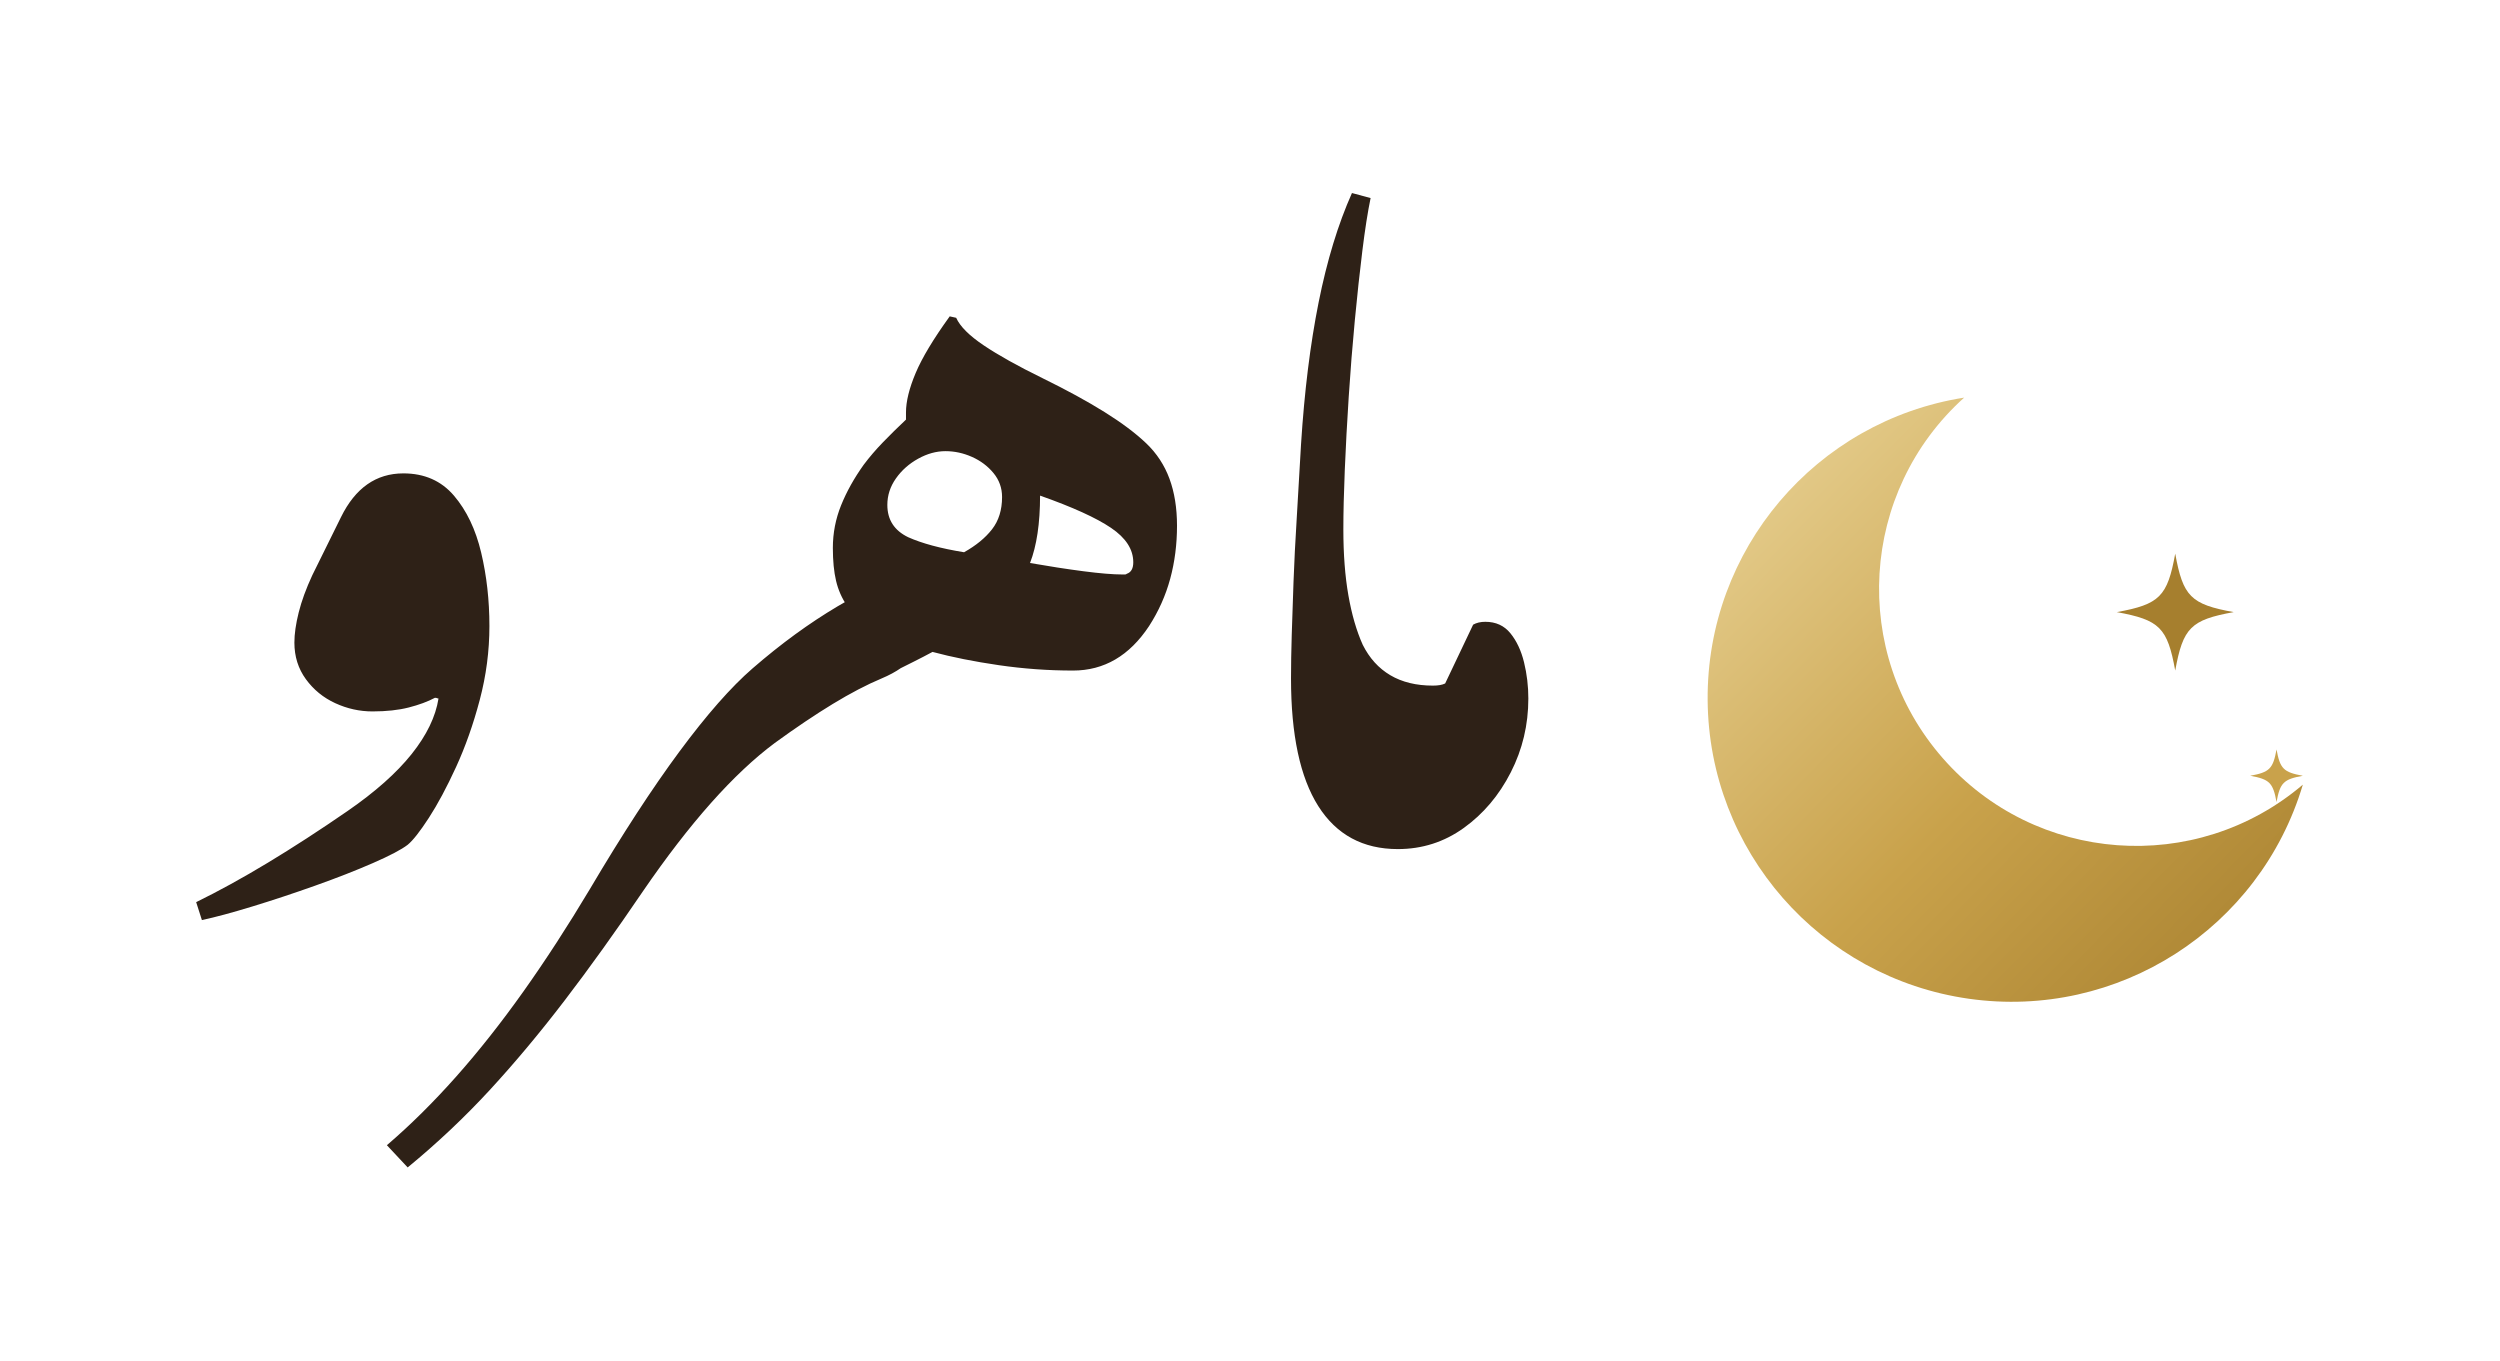
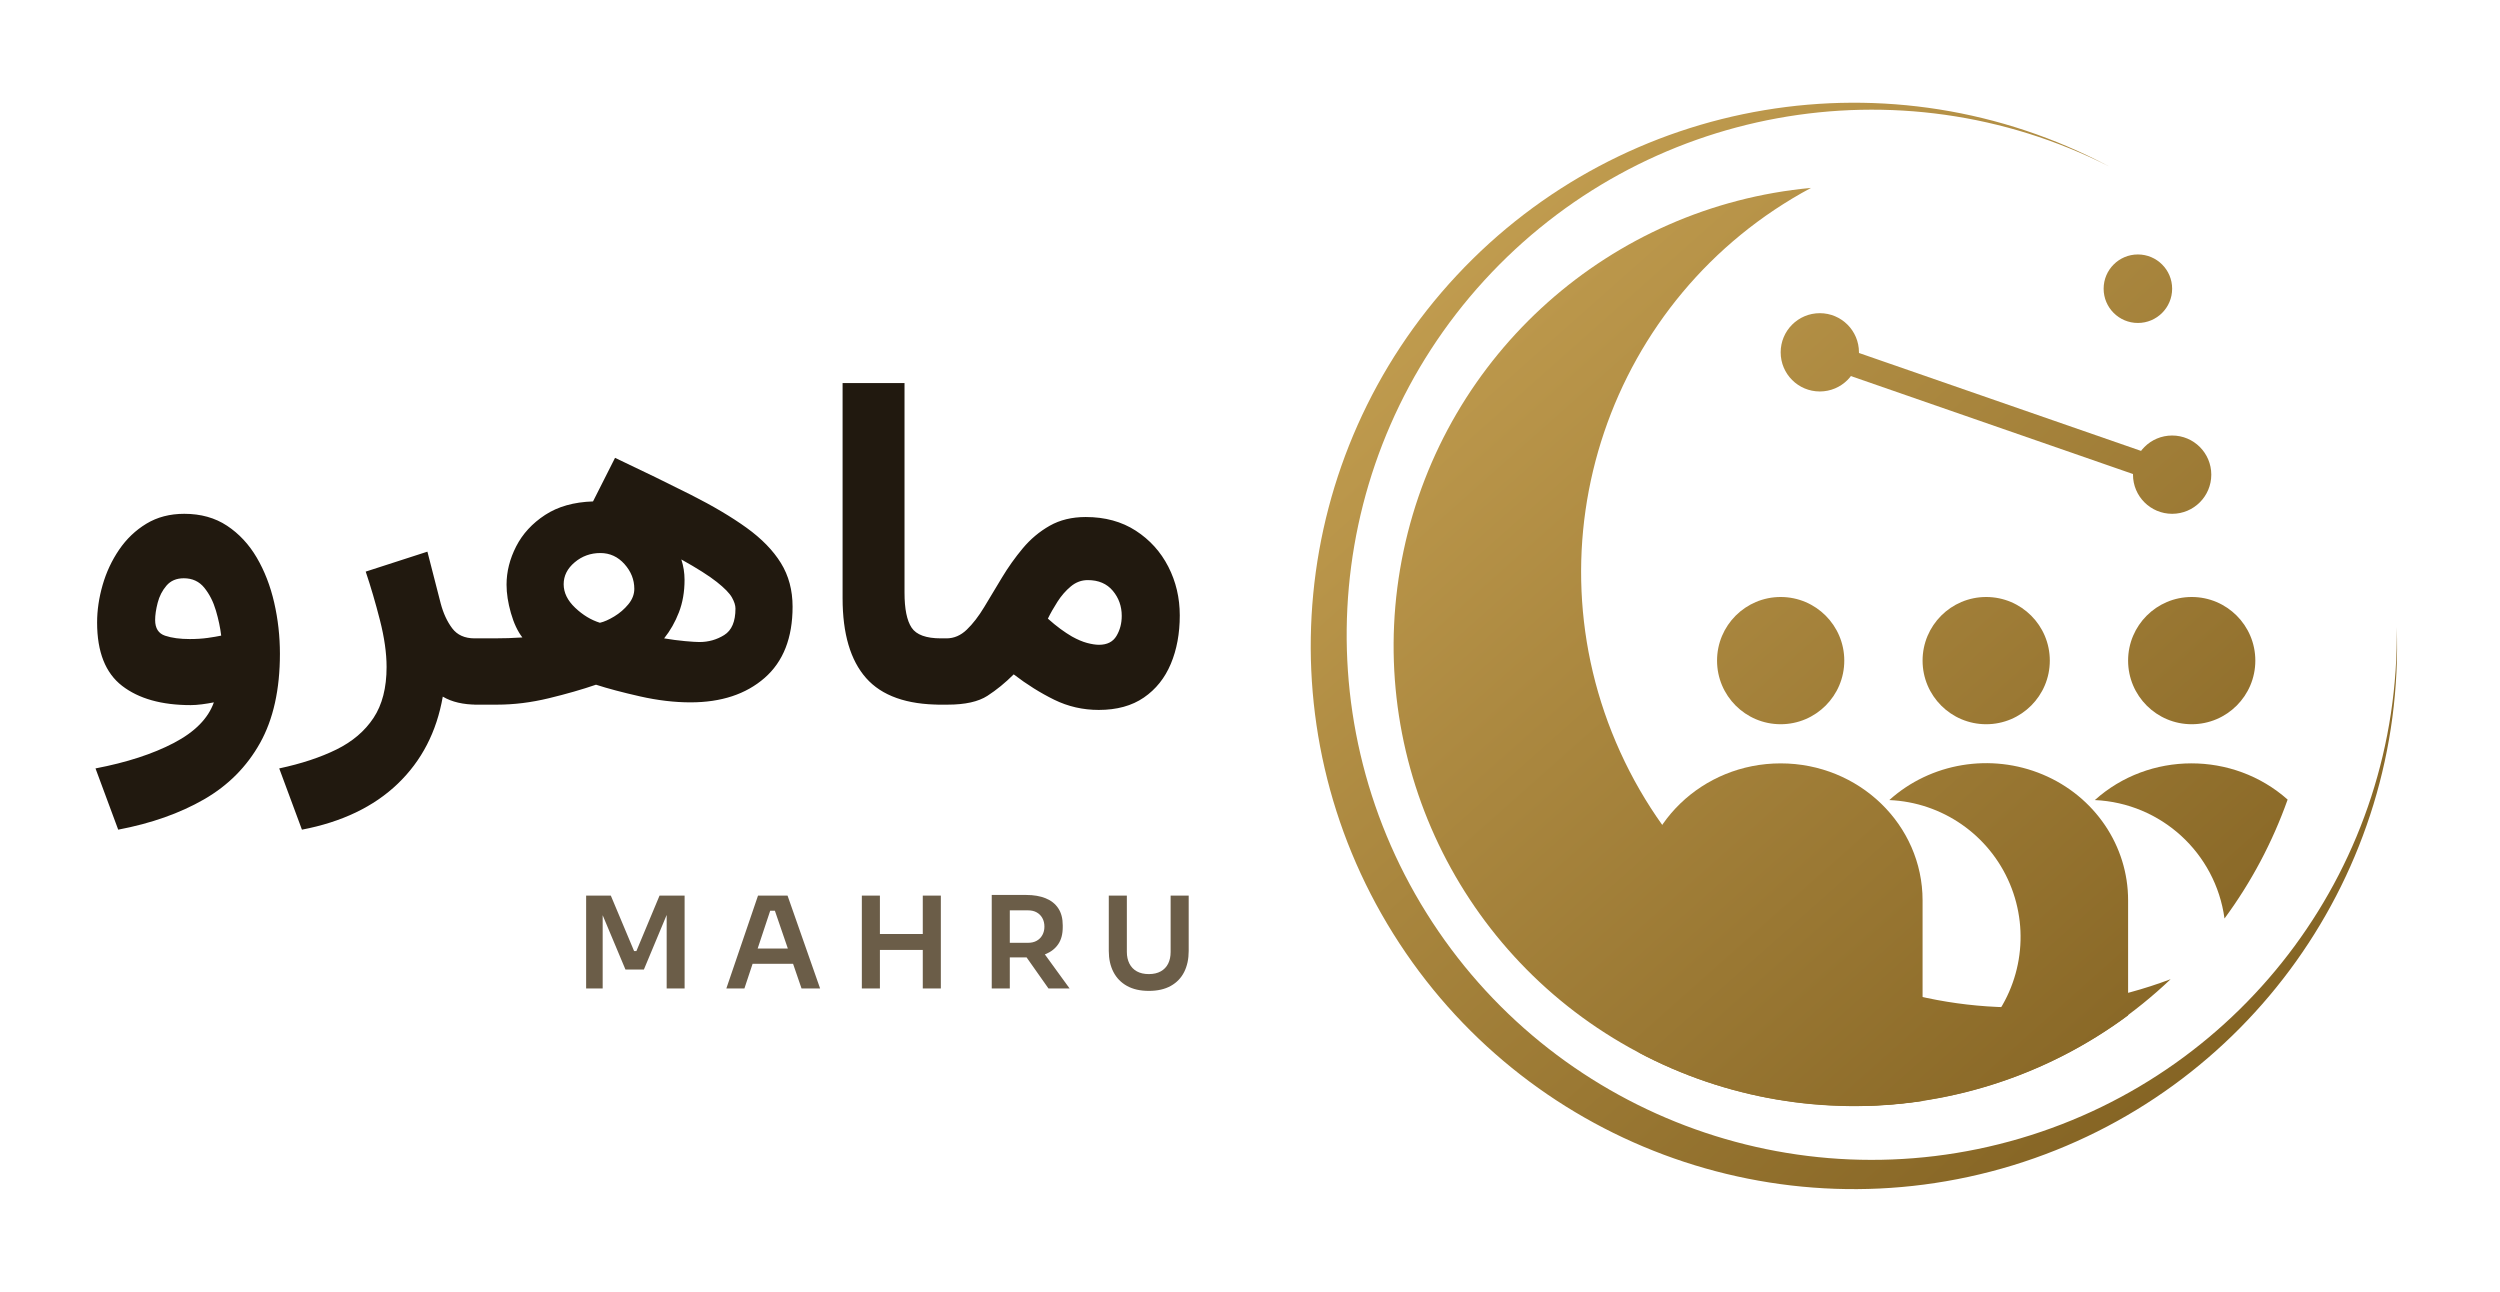
- <svg xmlns="http://www.w3.org/2000/svg" viewBox="0 0 361.71 197.34" width="362" height="197" role="img" aria-label="ماهرو">
+ <svg xmlns="http://www.w3.org/2000/svg" viewBox="0 0 510.89 264" width="510.89" height="264" role="img" aria-label="ماهرو">
  <defs>
-     <linearGradient id="mahru-gold" x1="0" y1="0" x2="1" y2="1">
-       <stop offset="0" stop-color="#EBD69B" />
-       <stop offset="0.55" stop-color="#C9A24B" />
-       <stop offset="1" stop-color="#A67F2E" />
+     <linearGradient id="mahru-gold" gradientUnits="userSpaceOnUse" x1="160" y1="145" x2="360" y2="370">
+       <stop offset="0" stop-color="#C9A455" />
+       <stop offset="1" stop-color="#7A5A1C" />
    </linearGradient>
  </defs>
-   <g transform="translate(234.80 42.44) scale(0.5652)">
-     <path d="M87.835 26.954 A78.000 78.000 0 1 0 174.749 126.284 A66.000 66.000 0 0 1 87.835 26.954 Z" fill="url(#mahru-gold)" />
-     <path d="M142.000 67.000 C144.000 78.000 146.000 80.000 157.000 82.000 C146.000 84.000 144.000 86.000 142.000 97.000 C140.000 86.000 138.000 84.000 127.000 82.000 C138.000 80.000 140.000 78.000 142.000 67.000 Z" fill="#A67F2E" />
-     <path d="M168.000 117.250 C168.900 122.200 169.800 123.100 174.750 124.000 C169.800 124.900 168.900 125.800 168.000 130.750 C167.100 125.800 166.200 124.900 161.250 124.000 C166.200 123.100 167.100 122.200 168.000 117.250 Z" fill="#C9A24B" />
+   <g transform="translate(122.89 -124.00)">
+     <g id="crescent" fill="url(#mahru-gold)">
+       <path id="crescent-outer" d="M308.1 158A111 111 0 1 0 366.9 252.1A107.3 107.3 0 1 1 308.1 158Z" />
+       <path id="crescent-inner" d="M247.2 162.4A94 94 0 1 0 320.7 324.1A89 89 0 0 1 247.2 162.4Z" />
+     </g>
+     <g id="figures" fill="url(#mahru-gold)">
+       <g id="heads">
+         <circle cx="241" cy="259" r="13" />
+         <circle cx="283" cy="259" r="13" />
+         <circle cx="325" cy="259" r="13" />
+       </g>
+       <g id="shoulders">
+         <path d="M212 308A29 28 0 0 1 270 308V349A94 94 0 0 1 212 339.1Z" />
+         <path d="M263.2 287.5A29 28 0 0 1 312 308V331.5A94 94 0 0 1 254 350V342.3A28 28 0 1 0 263.2 287.5Z" />
+         <path d="M305.2 287.5A29 28 0 0 1 344.6 287.4A94 94 0 0 1 331.7 311.7A28 28 0 0 0 305.2 287.5Z" />
+       </g>
+     </g>
+     <g id="constellation">
+       <line id="constellation-link" x1="249" y1="196" x2="321" y2="221" stroke="url(#mahru-gold)" stroke-width="5" stroke-linecap="round" />
+       <g id="stars" fill="url(#mahru-gold)">
+         <circle cx="249" cy="196" r="8" />
+         <circle cx="321" cy="221" r="8" />
+         <circle cx="314" cy="183" r="7" />
+       </g>
+     </g>
  </g>
-   <path transform="translate(27.06 123.16)" d="M1.768 10.296 0.936 7.696Q5.824 5.304 11.336 1.976Q16.848 -1.352 22.88 -5.512Q28.912 -9.672 32.188 -13.78Q35.464 -17.888 36.088 -21.84Q35.984 -21.84 35.88 -21.892Q35.776 -21.944 35.568 -21.944Q34.008 -21.112 31.772 -20.54Q29.536 -19.968 26.52 -19.968Q23.712 -19.968 21.112 -21.164Q18.512 -22.36 16.848 -24.648Q15.184 -26.936 15.184 -29.952Q15.184 -31.824 15.808 -34.32Q16.432 -36.816 17.784 -39.728L21.944 -48.152Q25.064 -54.496 30.992 -54.496Q35.568 -54.496 38.324 -51.272Q41.08 -48.048 42.276 -43.004Q43.472 -37.96 43.472 -32.344Q43.472 -26.936 42.068 -21.632Q40.664 -16.328 38.636 -11.908Q36.608 -7.488 34.684 -4.524Q32.76 -1.56 31.616 -0.624Q30.264 0.416 26.572 2.028Q22.88 3.64 18.2 5.304Q13.52 6.968 9.1 8.32Q4.68 9.672 1.768 10.296ZM31.616 46.176 28.6 42.952Q33.696 38.584 38.636 33.02Q43.576 27.456 48.412 20.644Q53.248 13.832 58.032 5.824Q65.104 -6.136 71.032 -14.144Q76.96 -22.152 81.64 -26.208Q84.76 -28.912 87.828 -31.148Q90.896 -33.384 93.964 -35.204Q97.032 -37.024 100.048 -38.376Q100.568 -38.272 101.192 -38.168Q101.816 -38.064 102.336 -37.856Q104.208 -37.856 105.508 -36.816Q106.808 -35.776 106.808 -32.76Q106.808 -30.16 105.196 -28.132Q103.584 -26.104 100.36 -24.752Q97.136 -23.4 93.288 -21.06Q89.44 -18.72 84.864 -15.392Q75.92 -8.736 65.728 6.136Q59.8 14.872 54.392 21.944Q48.984 29.016 43.524 34.944Q38.064 40.872 31.616 46.176ZM95.888 -24.232Q93.704 -24.232 92.612 -25.532Q91.52 -26.832 91.52 -28.288Q91.52 -30.68 92.768 -32.448Q94.016 -34.216 95.368 -35.256Q94.224 -36.92 93.756 -38.896Q93.288 -40.872 93.288 -43.68Q93.288 -46.904 94.484 -49.868Q95.68 -52.832 97.76 -55.744Q99.008 -57.408 100.568 -59.02Q102.128 -60.632 103.896 -62.296Q103.896 -62.504 103.896 -62.816Q103.896 -63.128 103.896 -63.336Q103.896 -65.728 105.3 -69.056Q106.704 -72.384 110.24 -77.272L111.176 -77.064Q112.008 -75.192 115.18 -73.06Q118.352 -70.928 123.656 -68.328Q128.96 -65.728 132.704 -63.388Q136.448 -61.048 138.736 -58.864Q141.024 -56.68 142.116 -53.716Q143.208 -50.752 143.208 -46.904Q143.208 -42.848 142.22 -39.208Q141.232 -35.568 139.152 -32.344Q134.888 -25.896 128.128 -25.896Q122.72 -25.896 117.364 -26.676Q112.008 -27.456 107.744 -28.6Q106.392 -27.872 105.04 -27.196Q103.688 -26.52 102.232 -25.792Q101.192 -25.272 99.528 -24.752Q97.864 -24.232 95.888 -24.232ZM112.32 -43.056Q114.92 -44.512 116.376 -46.384Q117.832 -48.256 117.832 -51.064Q117.832 -53.04 116.584 -54.548Q115.336 -56.056 113.464 -56.888Q111.592 -57.72 109.616 -57.72Q107.64 -57.72 105.664 -56.628Q103.688 -55.536 102.44 -53.768Q101.192 -52.0 101.192 -49.92Q101.192 -46.696 104.208 -45.24Q107.224 -43.888 112.32 -43.056ZM135.304 -39.832Q135.512 -39.832 135.668 -39.832Q135.824 -39.832 135.928 -39.936Q136.864 -40.248 136.864 -41.6Q136.864 -44.408 133.64 -46.592Q130.416 -48.776 123.344 -51.272Q123.344 -45.24 121.888 -41.496Q126.048 -40.768 129.636 -40.3Q133.224 -39.832 135.304 -39.832ZM175.24 0.0Q167.648 0.0 163.696 -6.24Q159.744 -12.48 159.744 -24.752Q159.744 -27.56 159.848 -31.044Q159.952 -34.528 160.108 -38.792Q160.264 -43.056 160.576 -48.048Q160.888 -53.04 161.2 -58.76Q161.928 -70.2 163.748 -79.3Q165.568 -88.4 168.584 -95.16L171.288 -94.432Q170.664 -91.416 170.092 -86.788Q169.52 -82.16 169.0 -76.7Q168.48 -71.24 168.116 -65.624Q167.752 -60.008 167.544 -55.016Q167.336 -50.024 167.336 -46.384Q167.336 -40.976 168.064 -36.816Q168.792 -32.656 170.144 -29.64Q171.6 -26.728 174.148 -25.22Q176.696 -23.712 180.336 -23.712Q182.832 -23.712 183.872 -21.008Q184.912 -18.304 184.912 -13.312Q184.912 -8.528 183.56 -5.564Q182.208 -2.6 179.972 -1.3Q177.736 0.0 175.24 0.0ZM175.24 0.0Q173.056 0.0 171.808 -2.496Q170.56 -4.992 170.56 -10.504Q170.56 -16.328 173.004 -20.02Q175.448 -23.712 180.336 -23.712Q181.48 -23.712 182.104 -24.024L186.16 -32.552Q186.888 -32.968 187.928 -32.968Q190.216 -32.968 191.568 -31.304Q192.92 -29.64 193.544 -27.092Q194.168 -24.544 194.168 -21.84Q194.168 -16.12 191.62 -11.128Q189.072 -6.136 184.808 -3.068Q180.544 0.0 175.24 0.0Z" fill="#2E2117" />
+   <path d="M41.203 -10.406Q41.203 0.562 37.148 7.828Q33.094 15.094 25.688 19.359Q18.281 23.625 8.156 25.547L3.516 13.031Q13.078 11.203 19.523 7.828Q25.969 4.453 27.703 -0.469Q26.531 -0.234 25.266 -0.07Q24.0 0.094 22.969 0.094Q14.062 0.094 8.953 -3.844Q3.844 -7.781 3.844 -16.781Q3.844 -20.531 4.969 -24.445Q6.094 -28.359 8.344 -31.664Q10.594 -34.969 13.922 -36.984Q17.25 -39.0 21.656 -39.0Q26.719 -39.0 30.398 -36.562Q34.078 -34.125 36.469 -30.047Q38.859 -25.969 40.031 -20.859Q41.203 -15.75 41.203 -10.406ZM22.781 -13.406Q24.797 -13.406 26.461 -13.641Q28.125 -13.875 29.203 -14.109Q28.922 -16.5 28.125 -19.219Q27.328 -21.938 25.758 -23.883Q24.188 -25.828 21.562 -25.828Q19.312 -25.828 18.023 -24.328Q16.734 -22.828 16.219 -20.812Q15.703 -18.797 15.703 -17.297Q15.703 -14.766 17.742 -14.086Q19.781 -13.406 22.781 -13.406ZM81.516 0.0Q77.25 0.0 74.484 -1.641Q72.609 9.141 65.273 16.172Q57.938 23.203 45.703 25.547L41.062 13.031Q47.859 11.578 52.758 9.164Q57.656 6.75 60.328 2.719Q63.0 -1.312 63.0 -7.688Q63.0 -11.953 61.641 -17.273Q60.281 -22.594 58.734 -27.188L71.344 -31.266L74.062 -20.672Q74.859 -17.672 76.406 -15.609Q77.953 -13.547 81.0 -13.547H82.828V0.0ZM105.797 -4.078Q101.578 -2.625 96.164 -1.312Q90.75 0.0 85.594 0.0H80.953V-13.547H84.984Q86.531 -13.547 87.914 -13.594Q89.297 -13.641 90.75 -13.734Q89.297 -15.609 88.406 -18.727Q87.516 -21.844 87.516 -24.516Q87.516 -28.5 89.484 -32.344Q91.453 -36.188 95.391 -38.766Q99.328 -41.344 105.188 -41.531L109.688 -50.438Q118.406 -46.312 125.18 -42.891Q131.953 -39.469 136.57 -36.141Q141.188 -32.812 143.578 -28.945Q145.969 -25.078 145.969 -20.016Q145.969 -10.453 140.25 -5.461Q134.531 -0.469 125.109 -0.469Q120.188 -0.469 114.797 -1.688Q109.406 -2.906 105.797 -4.078ZM99.188 -24.609Q99.188 -22.031 101.531 -19.805Q103.875 -17.578 106.594 -16.734Q107.859 -17.016 109.523 -18.023Q111.188 -19.031 112.406 -20.508Q113.625 -21.984 113.625 -23.672Q113.625 -26.484 111.609 -28.734Q109.594 -30.984 106.688 -30.984Q103.688 -30.984 101.438 -29.086Q99.188 -27.188 99.188 -24.609ZM119.719 -13.547Q121.922 -13.172 123.984 -12.984Q126.047 -12.797 126.938 -12.797Q129.703 -12.797 132.0 -14.227Q134.297 -15.656 134.297 -19.641Q134.297 -20.625 133.57 -21.914Q132.844 -23.203 130.477 -25.078Q128.109 -26.953 123.234 -29.672Q123.891 -27.656 123.891 -25.5Q123.891 -21.844 122.742 -18.867Q121.594 -15.891 119.719 -13.547ZM156.188 -65.719H168.844V-22.875Q168.844 -17.906 170.297 -15.727Q171.75 -13.547 176.297 -13.547H177.469V0.0H176.297Q165.797 0.0 160.992 -5.438Q156.188 -10.875 156.188 -21.75ZM208.547 1.078Q203.672 1.078 199.43 -1.008Q195.188 -3.094 191.156 -6.188Q188.578 -3.609 185.789 -1.805Q183.0 0.0 177.656 0.0H175.594V-13.547H177.422Q179.719 -13.547 181.57 -15.328Q183.422 -17.109 185.133 -19.945Q186.844 -22.781 188.742 -25.945Q190.641 -29.109 193.008 -31.945Q195.375 -34.781 198.516 -36.562Q201.656 -38.344 205.875 -38.344Q211.781 -38.344 216.094 -35.555Q220.406 -32.766 222.75 -28.195Q225.094 -23.625 225.094 -18.234Q225.094 -12.703 223.266 -8.344Q221.438 -3.984 217.758 -1.453Q214.078 1.078 208.547 1.078ZM206.297 -25.453Q204.375 -25.453 202.828 -24.164Q201.281 -22.875 200.109 -21.047Q198.938 -19.219 198.141 -17.578Q199.5 -16.359 200.719 -15.469Q201.938 -14.578 203.062 -13.922Q204.75 -12.984 206.156 -12.609Q207.562 -12.234 208.594 -12.234Q211.078 -12.234 212.156 -14.039Q213.234 -15.844 213.234 -18.141Q213.234 -21.094 211.406 -23.273Q209.578 -25.453 206.297 -25.453Z" fill="#21190F" transform="translate(16.00 144.00)" />
+   <path d="M2.34 0.0V-18.98H7.384L12.142 -7.644H12.61L17.342 -18.98H22.464V0.0H18.798V-16.198L19.266 -16.146L14.144 -3.874H10.374L5.226 -16.146L5.72 -16.198V0.0ZM30.992 0.0 37.466 -18.98H43.498L50.154 0.0H46.358L40.716 -16.458L42.042 -15.886H38.792L40.144 -16.458L34.684 0.0ZM35.516 -5.044 36.686 -8.164H44.382L45.526 -5.044ZM71.136 0.0V-18.98H74.828V0.0ZM58.682 0.0V-18.98H62.374V0.0ZM61.698 -7.878V-11.128H71.812V-7.878ZM85.228 0.0V-19.11H88.92V0.0ZM96.824 0.0 91 -8.268H95.134L101.14 0.0ZM87.828 -6.344V-9.334H92.664Q93.678 -9.334 94.419 -9.75Q95.16 -10.166 95.576 -10.92Q95.992 -11.674 95.992 -12.636Q95.992 -13.624 95.576 -14.378Q95.16 -15.132 94.419 -15.548Q93.678 -15.964 92.664 -15.964H87.828V-19.11H92.274Q94.562 -19.11 96.239 -18.434Q97.916 -17.758 98.826 -16.38Q99.736 -15.002 99.736 -12.922V-12.506Q99.736 -10.4 98.813 -9.048Q97.89 -7.696 96.226 -7.02Q94.562 -6.344 92.274 -6.344ZM117.338 0.494Q114.686 0.494 112.866 -0.52Q111.046 -1.534 110.097 -3.367Q109.148 -5.2 109.148 -7.67V-18.98H112.84V-7.462Q112.84 -6.11 113.36 -5.083Q113.88 -4.056 114.881 -3.497Q115.882 -2.938 117.338 -2.938Q118.768 -2.938 119.769 -3.497Q120.77 -4.056 121.277 -5.07Q121.784 -6.084 121.784 -7.462V-18.98H125.476V-7.67Q125.476 -5.2 124.553 -3.367Q123.63 -1.534 121.81 -0.52Q119.99 0.494 117.338 0.494Z" fill="#6B5D48" transform="translate(117.44 202.00)" />
</svg>
